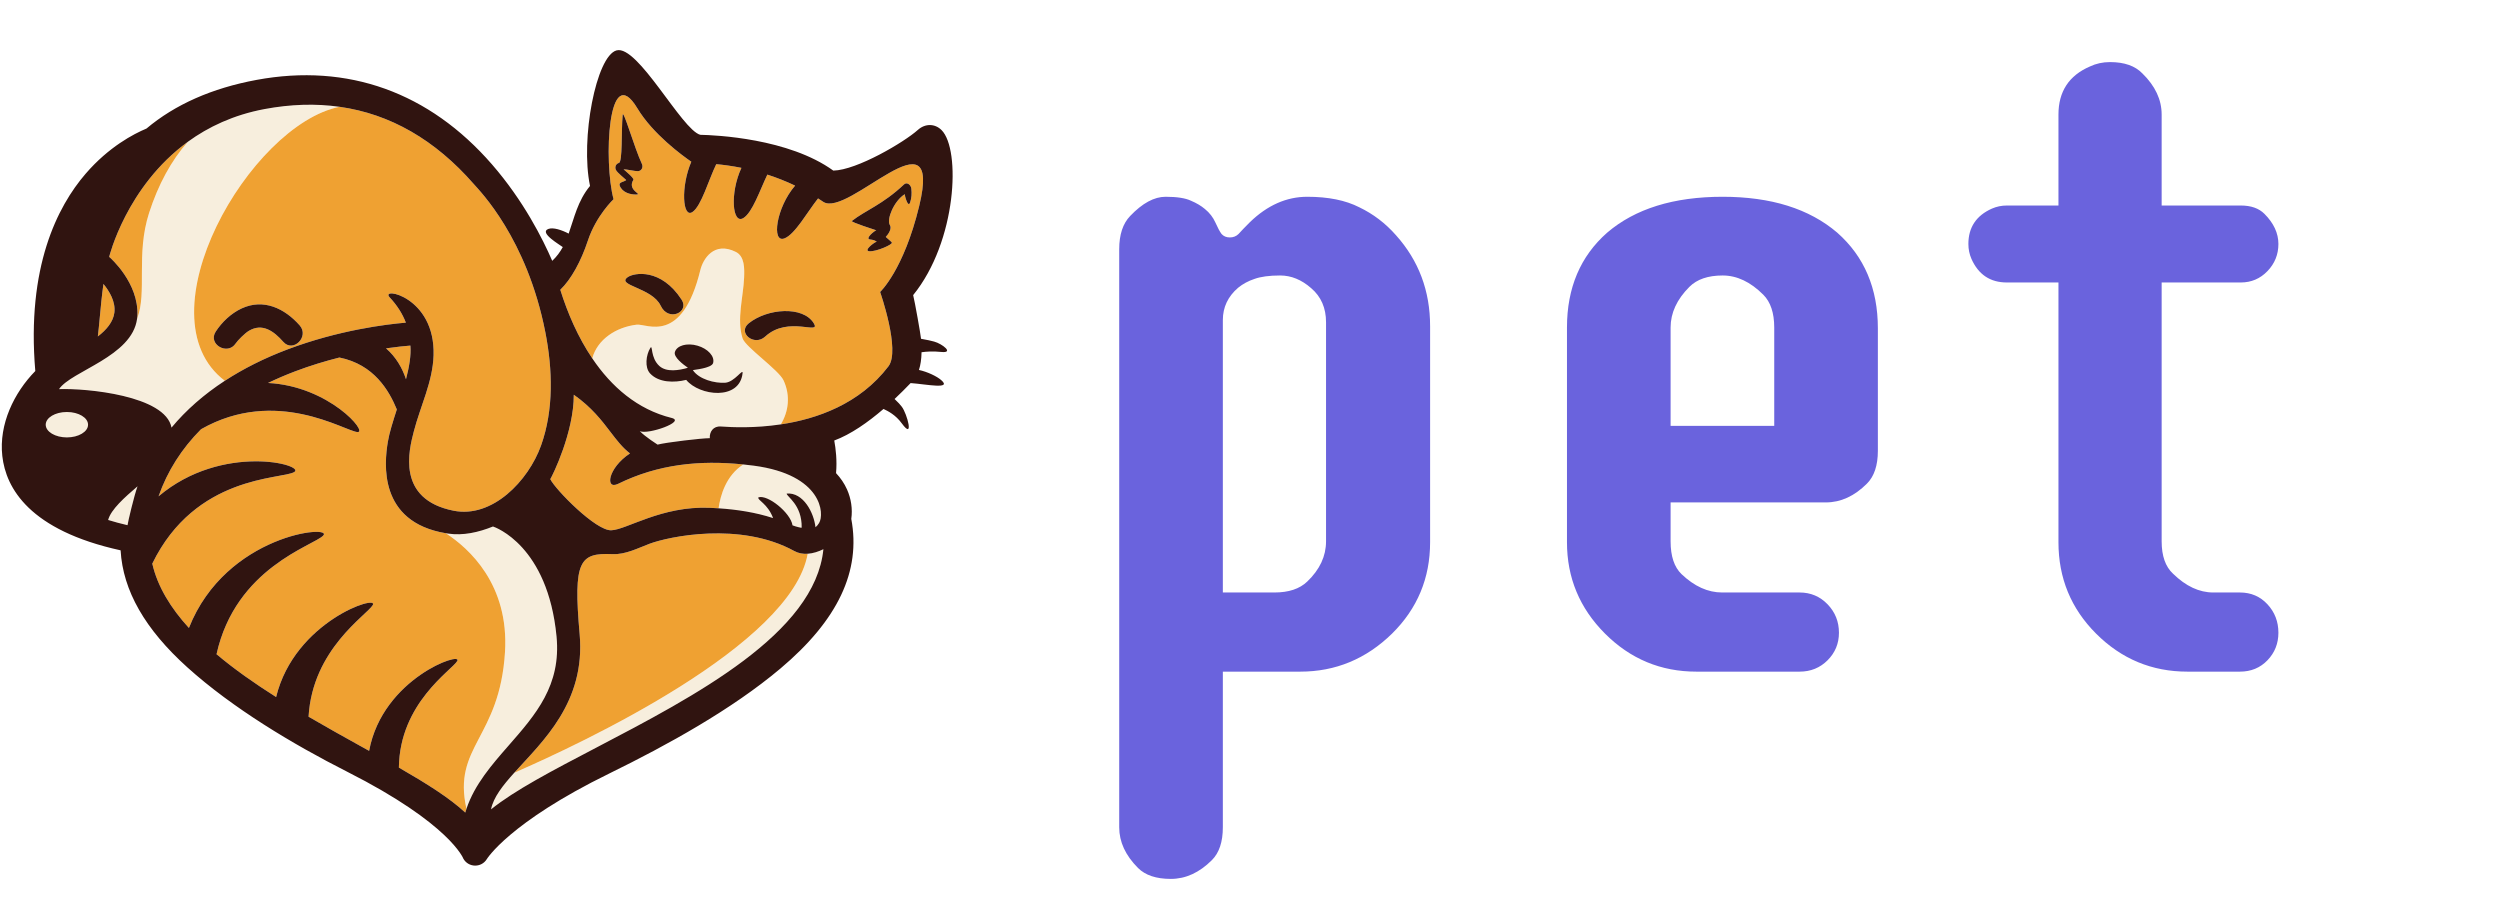
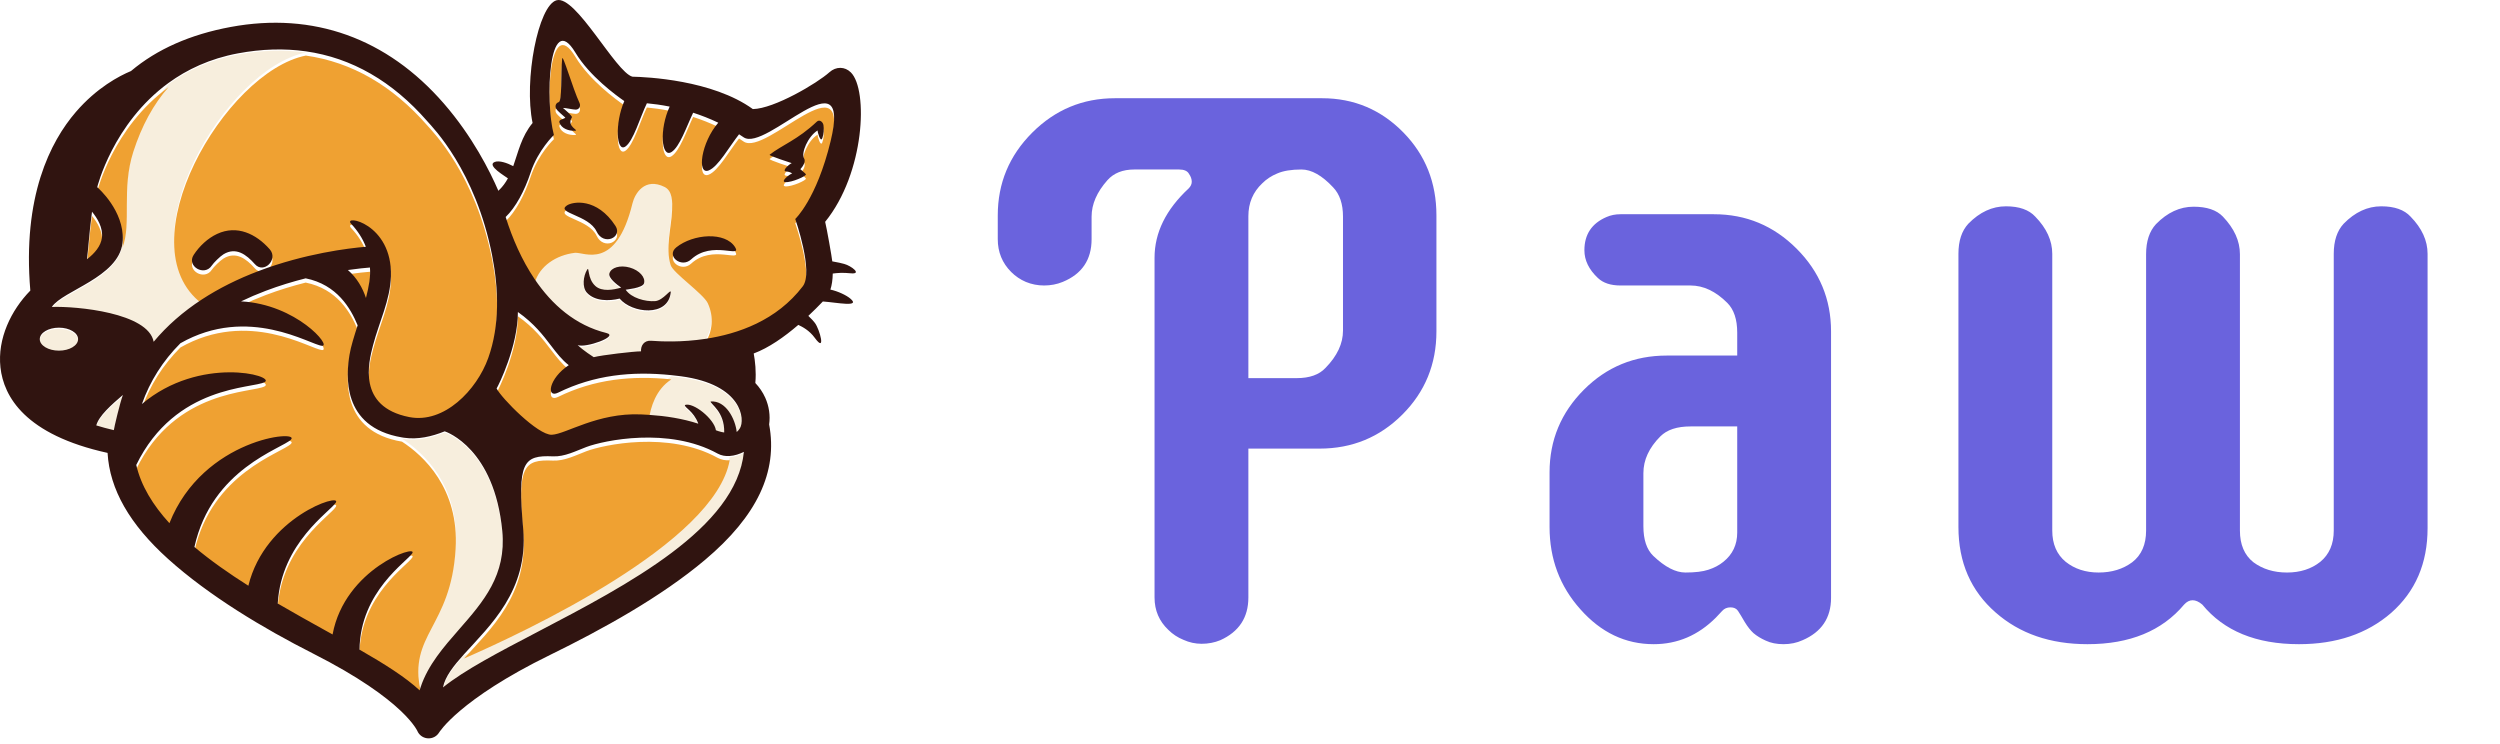
- <svg xmlns="http://www.w3.org/2000/svg" width="402" height="146" viewBox="0 0 402 146" fill="none">
-   <path d="M22.114 78.201C21.566 79.687 20.576 83.906 20.504 84.451C19.409 84.196 18.37 83.916 17.389 83.612C17.84 81.919 20.05 79.968 22.114 78.201ZM42.546 17.536C37.545 18.472 33.488 20.41 30.212 22.794C27.549 25.8 25.447 29.668 23.974 34.234C21.816 40.922 23.698 47.012 22.044 51.257C21.252 57.347 11.478 59.637 9.492 62.571C13.859 62.409 26.617 63.6 27.58 68.757C29.92 65.94 32.789 63.425 36.151 61.231C22.419 50.831 40.183 20.05 54.608 17.174C50.785 16.631 46.762 16.748 42.546 17.536ZM119.523 74.684C116.738 76.474 115.836 79.671 115.549 81.734C118.521 81.934 121.475 82.382 124.308 83.305C123.446 80.987 121.778 80.444 121.936 79.982C123.397 79.444 127.142 82.455 127.438 84.474C127.921 84.677 128.905 84.907 128.907 84.852C128.986 81.122 126.432 79.827 126.498 79.36C129.193 79.141 130.882 82.469 131.131 84.781C131.351 84.603 131.534 84.378 131.705 84.102C132.597 82.659 132.252 76.353 121.222 74.882C120.653 74.806 120.087 74.742 119.523 74.684ZM95.235 57.622C96.057 54.563 99.082 52.598 102.383 52.206C104.012 52.013 109.664 55.54 112.619 43.41C113.041 41.677 114.796 38.744 118.328 40.512C119.755 41.226 119.713 43.181 119.652 44.655C119.522 47.787 118.437 51.342 119.403 54.401C119.842 55.791 125.214 59.483 125.991 61.156C127.131 63.609 126.81 66.173 125.55 68.24C121.332 68.875 117.69 68.709 115.922 68.577C114.661 68.483 114.068 69.471 114.135 70.455C112.849 70.456 107.225 71.115 105.735 71.491C105.735 71.491 103.755 70.231 102.884 69.332C104.181 69.945 110.334 67.781 107.999 67.203C102.477 65.837 98.311 62.178 95.235 57.622ZM104.532 60.05C105.934 61.56 108.436 61.56 110.338 61.087C112.486 63.688 118.939 64.442 119.41 60.004C119.501 59.152 118.124 61.432 116.623 61.539C114.916 61.661 112.38 60.978 111.413 59.513C111.4 59.48 114.422 59.239 114.668 58.381C114.973 57.32 113.842 56.065 112.143 55.578C110.445 55.091 108.821 55.557 108.517 56.619C108.288 57.416 109.828 58.597 110.608 59.136C109.223 59.548 107.189 59.897 106.035 58.858C104.528 57.5 105.002 55.242 104.555 55.974C103.883 57.077 103.628 59.076 104.532 60.05ZM89.493 102.348C88.089 87.747 79.641 84.784 79.272 84.662C76.953 85.601 74.466 86.161 72.048 85.802C71.925 85.784 71.805 85.764 71.684 85.743C75.445 88.189 81.868 93.993 81.204 104.84C80.351 118.773 72.742 119.97 75.006 130.054C76.315 126.142 79.085 122.968 81.796 119.872C86.143 114.904 90.249 110.214 89.493 102.348ZM129.878 89.044C127.284 103.738 93.57 119.522 82.695 124.258C80.821 126.338 79.341 128.22 78.96 130.143C82.758 127.079 88.748 123.948 95.881 120.22C111.734 111.933 131.065 101.828 132.402 88.312C131.634 88.692 130.756 88.984 129.878 89.044ZM10.755 66.252C8.876 66.252 7.353 67.166 7.353 68.293C7.353 69.42 8.876 70.334 10.755 70.334C12.633 70.334 14.157 69.42 14.157 68.293C14.157 67.166 12.633 66.252 10.755 66.252Z" fill="#F7EEDD" />
-   <path d="M81.204 104.839C80.351 118.772 72.742 119.97 75.006 130.053C74.939 130.255 74.872 130.457 74.812 130.663C72.324 128.341 68.623 126.006 64.138 123.431C64.267 113.049 72.634 107.791 73.522 106.298C74.495 104.66 61.527 109.017 59.354 120.739C58.916 120.495 58.472 120.249 58.024 120C55.29 118.482 52.445 116.901 49.616 115.249C50.245 104.363 58.997 98.909 59.943 97.296C60.984 95.522 47.378 99.872 44.398 112.085C40.975 109.919 37.701 107.631 34.817 105.202C37.894 91.279 50.383 87.761 51.969 86.125C53.715 84.323 36.359 85.849 30.377 100.978C27.454 97.775 25.337 94.34 24.486 90.634C31.433 76.369 45.227 77.1 47.301 75.914C49.286 74.78 35.758 71.135 25.492 79.813C26.921 75.75 29.206 72.147 32.332 69.016C44.398 62.152 55.409 69.321 57.477 69.477C59.268 69.612 52.922 62.091 43.098 61.583C44.486 60.914 45.945 60.287 47.48 59.705C49.923 58.779 52.331 58.056 54.577 57.49C60.161 58.621 62.56 62.813 63.808 65.836C63.179 67.787 62.599 69.615 62.361 71.066C61.799 74.488 60.803 83.919 71.683 85.743C75.444 88.189 81.868 93.993 81.204 104.839ZM17.556 41.304C17.769 41.474 22.332 45.496 22.092 50.75C22.084 50.923 22.065 51.09 22.044 51.257C23.698 47.012 21.816 40.923 23.974 34.234C25.447 29.668 27.549 25.8 30.212 22.794C20.303 30.006 17.556 41.304 17.556 41.304ZM141.525 46.947C141.525 46.947 144.82 56.334 142.869 58.898C138.238 64.984 131.349 67.369 125.55 68.241C126.81 66.173 127.131 63.609 125.991 61.156C125.214 59.483 119.842 55.791 119.403 54.401C118.437 51.342 119.522 47.787 119.652 44.656C119.713 43.181 119.754 41.226 118.328 40.512C114.796 38.745 113.041 41.677 112.619 43.41C109.664 55.541 104.012 52.013 102.383 52.207C99.081 52.598 96.057 54.563 95.235 57.623C92.959 54.25 91.279 50.387 90.095 46.595C91.845 44.926 93.438 41.991 94.528 38.698C95.86 34.675 98.659 32.031 98.659 32.031C97.05 26.056 97.726 9.48 102.49 17.413C104.986 21.57 109.751 25.034 111.163 26.005C109.437 30.016 109.752 35.186 111.358 34.084C112.789 33.102 113.953 28.903 115.176 26.398C116.324 26.502 117.696 26.682 119.222 26.989C117.339 31.045 117.747 36.184 119.547 35.057C120.996 34.149 122.177 30.625 123.392 28.076C124.831 28.54 126.331 29.121 127.853 29.849C124.794 33.392 124.028 39.136 126.136 38.335C127.836 37.689 129.789 34.126 131.544 31.905C131.816 32.079 132.087 32.257 132.357 32.442C136.321 35.159 151.692 17.101 147.809 33.129C145.307 43.452 141.525 46.947 141.525 46.947ZM102.355 31.279C103.352 31.235 100.799 30.605 101.854 28.908C102.001 28.671 100.46 27.384 100.265 27.225C100.712 27.21 102.095 27.534 102.544 27.526C103.172 27.516 103.463 26.883 103.216 26.356C102.006 23.774 100.216 17.485 100.126 18.475C99.88 21.162 100.131 26.04 99.516 26.201C99.017 26.333 98.815 26.909 99.051 27.344C99.294 27.793 100.353 28.621 100.695 28.947C100.368 29.266 99.448 29.256 99.644 29.83C100.017 30.915 101.323 31.326 102.355 31.279ZM109.602 48.189C106.295 43.092 101.983 43.849 100.955 44.557C98.99 45.911 104.86 46.226 106.243 49.164C107.486 51.808 110.905 50.197 109.602 48.189ZM130.841 51.958C129.103 49.164 123.401 49.579 120.401 51.987C118.53 53.489 121.27 55.754 123.04 54.121C126.771 50.681 132.109 53.997 130.841 51.958ZM143.411 39.004C143.273 38.792 142.591 38.271 142.432 38.101C142.873 37.644 143.446 36.734 143.1 36.204C142.502 35.288 143.776 32.278 145.485 31.228C145.455 31.396 146.012 33.516 146.338 32.575C146.595 31.834 146.632 31.1 146.542 30.322C146.472 29.72 145.831 29.217 145.372 29.651C141.917 32.912 139.16 33.82 136.983 35.531C136.748 35.715 140.871 37.006 140.909 37.034C140.711 37.038 139.02 38.379 139.887 38.505C139.967 38.516 140.05 38.528 140.133 38.539C140.457 38.582 140.736 38.693 140.977 38.863C140.597 38.937 138.79 40.319 139.782 40.403C140.899 40.498 143.6 39.292 143.411 39.004ZM101.301 72.91C100.094 71.983 99.15 70.75 98.18 69.478C96.741 67.593 95.145 65.502 92.266 63.471C92.283 69.51 88.837 76.503 88.485 77.048C89.29 78.702 95.808 85.373 98.296 85.27C100.785 85.166 106.383 81.33 114.111 81.655C114.59 81.675 115.069 81.702 115.549 81.735C115.836 79.671 116.738 76.474 119.523 74.684C112.491 73.959 105.818 74.646 99.406 77.794C97.255 78.85 97.726 75.264 101.301 72.91ZM87.002 71.634C84.96 77.347 79.151 83.351 72.962 82.128C63.683 80.293 65.761 72.37 66.546 69.355C67.609 65.274 69.59 61.381 69.719 57.131C70.007 47.634 61.02 46.06 62.66 47.813C63.856 49.093 64.714 50.448 65.262 51.881C62.156 52.145 54.478 53.075 46.252 56.178C42.503 57.593 39.134 59.286 36.152 61.231C22.42 50.831 40.184 20.05 54.609 17.174C62.749 18.329 69.975 22.486 76.181 29.591C77.128 30.676 84.73 38.303 87.693 53.424C88.861 59.386 89.069 65.853 87.002 71.634ZM48.192 52.328C45.773 49.588 42.388 47.959 38.856 49.596C37.171 50.378 35.697 51.773 34.685 53.328C33.371 55.346 36.601 57.219 37.908 55.211C38.218 54.736 39.371 53.587 39.99 53.213C42.187 51.881 44.039 53.252 45.553 54.967C47.145 56.772 49.776 54.123 48.192 52.328ZM16.045 51.042C15.939 52.181 15.844 53.197 15.732 54.099C17.121 53.04 18.2 51.759 18.39 50.277C18.616 48.51 17.577 46.807 16.63 45.658C16.369 47.572 16.199 49.392 16.045 51.042ZM127.73 88.608C119.033 83.818 107.5 86.286 104.443 87.438C102.57 88.144 100.561 89.196 98.504 89.105C93.216 88.871 92.15 90.093 93.208 101.99C94.18 112.927 87.266 119.183 82.695 124.258C93.57 119.522 127.284 103.737 129.878 89.043C129.14 89.093 128.403 88.979 127.73 88.608ZM65.992 55.57C65.176 55.634 63.815 55.764 62.074 56.014C63.685 57.411 64.69 59.187 65.283 60.978C65.797 59.012 66.128 57.127 65.992 55.57Z" fill="#EFA132" />
-   <path d="M34.685 53.328C35.697 51.773 37.171 50.378 38.857 49.596C42.388 47.959 45.773 49.588 48.192 52.328C49.777 54.124 47.145 56.772 45.553 54.967C44.039 53.252 42.187 51.881 39.99 53.213C39.371 53.587 38.218 54.736 37.908 55.212C36.601 57.219 33.371 55.346 34.685 53.328ZM106.243 49.164C107.487 51.808 110.904 50.197 109.602 48.189C106.294 43.092 101.982 43.849 100.955 44.557C98.99 45.911 104.86 46.226 106.243 49.164ZM120.401 51.987C118.53 53.489 121.27 55.754 123.04 54.121C126.771 50.68 132.109 53.997 130.841 51.958C129.104 49.164 123.401 49.579 120.401 51.987ZM116.624 61.539C114.917 61.66 112.38 60.978 111.413 59.513C111.401 59.479 114.422 59.239 114.668 58.381C114.973 57.32 113.842 56.064 112.144 55.578C110.445 55.091 108.821 55.557 108.517 56.618C108.289 57.416 109.828 58.597 110.609 59.136C109.224 59.548 107.189 59.897 106.035 58.857C104.528 57.499 105.002 55.241 104.555 55.974C103.884 57.076 103.629 59.076 104.532 60.05C105.934 61.56 108.436 61.56 110.338 61.087C112.486 63.687 118.939 64.441 119.41 60.004C119.501 59.152 118.124 61.432 116.624 61.539ZM145.372 29.651C141.918 32.912 139.16 33.82 136.983 35.531C136.748 35.715 140.871 37.006 140.909 37.034C140.711 37.038 139.02 38.379 139.887 38.505C139.967 38.516 140.05 38.528 140.134 38.539C140.457 38.582 140.737 38.693 140.978 38.863C140.598 38.937 138.79 40.319 139.782 40.403C140.899 40.498 143.599 39.292 143.411 39.004C143.273 38.792 142.591 38.271 142.432 38.101C142.873 37.644 143.446 36.735 143.1 36.205C142.502 35.288 143.776 32.279 145.485 31.228C145.454 31.397 146.012 33.517 146.338 32.575C146.594 31.835 146.632 31.1 146.542 30.322C146.473 29.72 145.831 29.217 145.372 29.651ZM102.355 31.279C103.352 31.235 100.799 30.605 101.854 28.908C102.001 28.671 100.46 27.384 100.265 27.225C100.712 27.21 102.095 27.534 102.545 27.526C103.172 27.516 103.463 26.883 103.216 26.356C102.006 23.774 100.216 17.485 100.126 18.475C99.88 21.162 100.131 26.04 99.516 26.201C99.017 26.333 98.815 26.909 99.051 27.344C99.294 27.793 100.353 28.621 100.695 28.947C100.369 29.266 99.448 29.256 99.644 29.83C100.017 30.915 101.323 31.326 102.355 31.279ZM151.357 56.594C149.976 56.455 149.027 56.529 148.186 56.639C148.164 57.759 148.024 58.703 147.765 59.489C149.128 59.785 150.644 60.506 151.345 61.119C153.142 62.673 148.951 61.779 146.428 61.599C145.63 62.433 144.765 63.298 143.849 64.159C144.388 64.653 144.839 65.167 145.012 65.406C145.877 66.553 147.03 70.853 145.011 68.081C144.021 66.721 142.803 66.104 142.068 65.759C139.558 67.916 136.804 69.849 134.148 70.835C134.395 72.167 134.617 74.065 134.437 76.079C135.155 76.843 135.761 77.715 136.204 78.707C136.861 80.182 137.115 81.849 136.887 83.44C138.465 91.835 134.735 99.711 125.492 107.499C117.692 114.071 107.336 119.795 97.966 124.381C81.808 132.289 78.263 138.168 78.263 138.168C77.385 139.565 75.335 139.522 74.516 138.089C74.516 138.089 72.422 132.5 55.861 124.112C47.027 119.638 37.393 113.856 30.14 107.323C23.317 101.177 19.765 94.973 19.393 88.493C4.741 85.275 0.944 78.496 0.37 73.317C-0.196 68.206 2.256 63.15 5.676 59.662C4.253 42.943 9.226 33.213 13.761 27.946C17.486 23.621 21.48 21.538 23.549 20.675C28.159 16.799 34.082 14.176 41.269 12.845C55.937 10.129 69.023 14.829 79.112 26.437C84.199 32.29 87.29 38.45 88.798 41.943C89.519 41.273 90.059 40.527 90.496 39.73C90.135 39.428 86.595 37.41 88.168 36.816C88.949 36.52 90.339 36.985 91.441 37.564C92.335 35.057 92.883 32.303 94.876 29.901C93.293 22.336 95.869 9.017 99.135 8.105C102.557 7.149 109.63 20.881 112.603 21.677C115.065 21.727 126.812 22.241 133.995 27.432C137.786 27.366 145.426 22.84 147.589 20.893C148.762 19.836 150.332 19.849 151.406 20.923C154.509 24.026 153.884 38.777 146.837 47.453C147.107 48.514 148.041 53.779 148.102 54.477C148.977 54.613 149.865 54.834 150.213 54.928C151.489 55.272 153.489 56.809 151.357 56.594ZM101.301 72.91C100.094 71.983 99.15 70.75 98.18 69.478C96.741 67.593 95.145 65.502 92.266 63.471C92.283 69.51 88.837 76.503 88.485 77.048C89.29 78.702 95.808 85.373 98.296 85.27C100.785 85.166 106.383 81.33 114.111 81.655C114.59 81.675 115.069 81.702 115.549 81.735C118.521 81.934 121.475 82.383 124.308 83.305C123.446 80.988 121.778 80.444 121.936 79.982C123.397 79.444 127.142 82.455 127.438 84.474C127.921 84.677 128.905 84.907 128.907 84.852C128.986 81.123 126.432 79.828 126.498 79.36C129.193 79.141 130.882 82.469 131.131 84.781C131.351 84.603 131.534 84.378 131.705 84.103C132.597 82.659 132.252 76.353 121.222 74.882C120.653 74.806 120.087 74.742 119.523 74.684C112.491 73.959 105.818 74.646 99.406 77.794C97.255 78.85 97.726 75.264 101.301 72.91ZM15.732 54.099C17.121 53.04 18.2 51.759 18.39 50.277C18.616 48.51 17.577 46.807 16.63 45.658C16.369 47.572 16.199 49.392 16.045 51.042C15.939 52.18 15.844 53.197 15.732 54.099ZM9.493 62.571C13.859 62.409 26.618 63.6 27.58 68.757C29.92 65.94 32.789 63.425 36.151 61.231C39.133 59.286 42.503 57.593 46.252 56.178C54.478 53.074 62.156 52.145 65.262 51.881C64.713 50.449 63.856 49.093 62.659 47.814C61.019 46.06 70.007 47.635 69.719 57.131C69.59 61.381 67.609 65.275 66.546 69.355C65.761 72.37 63.683 80.293 72.962 82.128C79.15 83.352 84.959 77.347 87.002 71.635C89.069 65.853 88.861 59.386 87.692 53.424C84.729 38.303 77.127 30.676 76.18 29.591C69.974 22.485 62.748 18.329 54.608 17.174C50.785 16.631 46.761 16.748 42.546 17.536C37.545 18.472 33.487 20.41 30.212 22.794C20.303 30.006 17.556 41.304 17.556 41.304C17.768 41.474 22.331 45.496 22.091 50.75C22.084 50.923 22.065 51.09 22.043 51.257C21.252 57.348 11.478 59.637 9.493 62.571ZM65.992 55.57C65.176 55.634 63.815 55.764 62.074 56.014C63.685 57.411 64.69 59.187 65.283 60.978C65.797 59.012 66.128 57.127 65.992 55.57ZM14.157 68.293C14.157 67.165 12.634 66.251 10.755 66.251C8.876 66.251 7.353 67.165 7.353 68.293C7.353 69.42 8.876 70.334 10.755 70.334C12.634 70.334 14.157 69.42 14.157 68.293ZM22.114 78.201C20.05 79.968 17.84 81.919 17.389 83.612C18.37 83.916 19.409 84.195 20.504 84.451C20.576 83.906 21.566 79.687 22.114 78.201ZM81.796 119.871C86.143 114.904 90.249 110.213 89.493 102.347C88.089 87.747 79.641 84.784 79.272 84.662C76.953 85.6 74.466 86.161 72.048 85.802C71.925 85.783 71.805 85.763 71.684 85.743C60.804 83.918 61.8 74.487 62.362 71.065C62.6 69.615 63.18 67.786 63.809 65.835C62.561 62.812 60.162 58.62 54.577 57.489C52.332 58.055 49.924 58.778 47.481 59.704C45.946 60.286 44.487 60.913 43.098 61.582C52.922 62.09 59.269 69.611 57.478 69.476C55.41 69.32 44.398 62.151 32.333 69.015C29.207 72.146 26.922 75.749 25.493 79.812C35.759 71.134 49.287 74.778 47.302 75.913C45.227 77.098 31.434 76.368 24.487 90.633C25.338 94.339 27.455 97.775 30.378 100.977C36.36 85.848 53.716 84.322 51.97 86.124C50.384 87.76 37.894 91.278 34.818 105.201C37.702 107.63 40.976 109.918 44.399 112.084C47.379 99.871 60.985 95.521 59.944 97.295C58.998 98.908 50.246 104.362 49.617 115.248C52.446 116.9 55.291 118.481 58.025 119.999C58.473 120.248 58.916 120.494 59.355 120.738C61.528 109.016 74.496 104.659 73.523 106.297C72.635 107.79 64.268 113.048 64.139 123.43C68.624 126.005 72.324 128.34 74.813 130.662C74.872 130.456 74.939 130.254 75.007 130.052C76.316 126.141 79.085 122.968 81.796 119.871ZM132.402 88.312C131.634 88.692 130.756 88.984 129.878 89.044C129.14 89.093 128.403 88.979 127.73 88.609C119.033 83.819 107.5 86.287 104.443 87.438C102.57 88.144 100.561 89.197 98.504 89.106C93.216 88.871 92.15 90.093 93.208 101.99C94.181 112.927 87.266 119.184 82.695 124.258C80.821 126.338 79.341 128.22 78.96 130.143C82.758 127.079 88.748 123.948 95.881 120.219C111.734 111.934 131.065 101.827 132.402 88.312ZM147.808 33.129C151.691 17.101 136.32 35.159 132.357 32.442C132.086 32.257 131.815 32.079 131.544 31.905C129.788 34.126 127.835 37.689 126.135 38.335C124.028 39.136 124.793 33.393 127.853 29.849C126.331 29.122 124.83 28.54 123.391 28.076C122.177 30.625 120.996 34.149 119.546 35.057C117.747 36.184 117.339 31.045 119.221 26.989C117.695 26.682 116.323 26.502 115.175 26.398C113.952 28.903 112.788 33.102 111.357 34.084C109.751 35.186 109.437 30.016 111.163 26.005C109.751 25.034 104.985 21.569 102.489 17.413C97.726 9.48 97.05 26.056 98.659 32.031C98.659 32.031 95.86 34.674 94.528 38.698C93.438 41.991 91.845 44.926 90.094 46.595C91.278 50.387 92.957 54.25 95.235 57.623C98.31 62.178 102.476 65.837 107.999 67.204C110.333 67.781 104.181 69.945 102.883 69.332C103.755 70.232 105.735 71.492 105.735 71.492C107.224 71.115 112.848 70.456 114.134 70.456C114.067 69.472 114.661 68.483 115.921 68.578C117.69 68.71 121.331 68.875 125.55 68.241C131.348 67.369 138.237 64.984 142.869 58.898C144.82 56.335 141.525 46.948 141.525 46.948C141.525 46.948 145.307 43.452 147.808 33.129Z" fill="#301410" />
-   <path d="M179.969 40.078C179.969 37.734 180.555 35.953 181.727 34.734C183.695 32.672 185.594 31.641 187.422 31.641C189.25 31.641 190.609 31.852 191.5 32.273C192.391 32.648 193.141 33.094 193.75 33.609C194.5 34.219 195.062 34.945 195.438 35.789C195.812 36.633 196.141 37.242 196.422 37.617C196.75 37.992 197.195 38.18 197.758 38.18C198.32 38.18 198.789 37.992 199.164 37.617C199.539 37.195 200.148 36.562 200.992 35.719C203.805 33 206.875 31.641 210.203 31.641C213.578 31.641 216.367 32.203 218.57 33.328C220.82 34.406 222.789 35.906 224.477 37.828C228.133 41.906 229.961 46.781 229.961 52.453V87.188C229.961 92.953 227.922 97.852 223.844 101.883C219.672 105.961 214.75 108 209.078 108H196.633V133.031C196.633 135.375 196.047 137.133 194.875 138.305C192.859 140.32 190.656 141.328 188.266 141.328C185.922 141.328 184.164 140.742 182.992 139.57C180.977 137.555 179.969 135.375 179.969 133.031V40.078ZM213.227 51.82C213.227 49.523 212.43 47.695 210.836 46.336C209.289 44.977 207.625 44.297 205.844 44.297C204.109 44.297 202.727 44.484 201.695 44.859C200.711 45.188 199.844 45.656 199.094 46.266C197.453 47.672 196.633 49.406 196.633 51.469V95.273H204.93C207.227 95.273 208.984 94.688 210.203 93.516C212.219 91.594 213.227 89.438 213.227 87.047V51.82ZM289.375 95.273C291.156 95.273 292.656 95.906 293.875 97.172C295.094 98.438 295.703 99.961 295.703 101.742C295.703 103.477 295.094 104.953 293.875 106.172C292.656 107.391 291.156 108 289.375 108H272.781C267.062 108 262.164 105.961 258.086 101.883C254.008 97.805 251.969 92.906 251.969 87.188V52.664C251.969 46.289 254.125 41.203 258.438 37.406C262.938 33.562 269.125 31.641 277 31.641C284.781 31.641 290.922 33.562 295.422 37.406C299.781 41.25 301.961 46.383 301.961 52.805V72.492C301.961 74.836 301.375 76.594 300.203 77.766C298.188 79.781 295.984 80.789 293.594 80.789H268.633V87.047C268.633 89.438 269.219 91.195 270.391 92.32C272.453 94.289 274.633 95.273 276.93 95.273H289.375ZM285.297 52.664C285.297 50.32 284.711 48.562 283.539 47.391C281.477 45.328 279.297 44.297 277 44.297C274.656 44.297 272.875 44.906 271.656 46.125C269.641 48.141 268.633 50.32 268.633 52.664V68.484H285.297V52.664ZM360.18 95.273C361.961 95.273 363.438 95.906 364.609 97.172C365.781 98.438 366.367 99.961 366.367 101.742C366.367 103.477 365.781 104.953 364.609 106.172C363.438 107.391 361.961 108 360.18 108H351.742C346.023 108 341.125 105.961 337.047 101.883C333.016 97.852 331 92.953 331 87.188V45.422H322.703C320.031 45.422 318.133 44.156 317.008 41.625C316.68 40.875 316.516 40.078 316.516 39.234C316.516 36.562 317.781 34.664 320.312 33.539C321.062 33.211 321.859 33.047 322.703 33.047H331V18.422C331 14.719 332.688 12.141 336.062 10.688C337.047 10.219 338.125 9.984 339.297 9.984C341.594 9.984 343.328 10.594 344.5 11.812C346.562 13.828 347.594 16.031 347.594 18.422V33.047H360.32C361.961 33.047 363.227 33.492 364.117 34.383C365.617 35.883 366.367 37.5 366.367 39.234C366.367 40.922 365.781 42.375 364.609 43.594C363.438 44.812 362.008 45.422 360.32 45.422H347.594V87.047C347.594 89.391 348.203 91.125 349.422 92.25C351.484 94.266 353.641 95.273 355.891 95.273H360.18Z" fill="#6A63DD" />
+ <svg xmlns="http://www.w3.org/2000/svg" width="444" height="132" viewBox="0 0 444 132" fill="none">
+   <path d="M21.825 70.362C21.277 71.847 20.288 76.066 20.215 76.611C19.12 76.356 18.081 76.076 17.1 75.772C17.552 74.079 19.761 72.128 21.825 70.362ZM42.257 9.696C37.257 10.632 33.199 12.569 29.923 14.954C27.26 17.96 25.158 21.828 23.685 26.394C21.528 33.083 23.41 39.172 21.755 43.417C20.963 49.507 11.189 51.797 9.204 54.731C13.57 54.569 26.329 55.761 27.291 60.916C29.631 58.1 32.5 55.585 35.862 53.391C22.131 42.991 39.895 12.21 54.319 9.334C50.497 8.792 46.473 8.908 42.257 9.696ZM119.234 66.844C116.449 68.634 115.548 71.831 115.26 73.894C118.233 74.094 121.186 74.543 124.019 75.465C123.158 73.148 121.489 72.604 121.647 72.142C123.108 71.604 126.853 74.615 127.149 76.634C127.633 76.837 128.616 77.067 128.618 77.012C128.697 73.282 126.143 71.987 126.209 71.52C128.904 71.301 130.593 74.629 130.842 76.941C131.062 76.763 131.246 76.538 131.416 76.262C132.308 74.819 131.963 68.513 120.933 67.042C120.364 66.966 119.798 66.902 119.234 66.844ZM94.946 49.782C95.768 46.723 98.793 44.758 102.094 44.366C103.723 44.173 109.376 47.7 112.33 35.57C112.753 33.837 114.508 30.904 118.039 32.672C119.466 33.386 119.425 35.341 119.363 36.815C119.233 39.947 118.148 43.502 119.114 46.561C119.553 47.951 124.925 51.643 125.702 53.316C126.842 55.769 126.522 58.333 125.261 60.401C121.043 61.035 117.401 60.869 115.633 60.737C114.373 60.643 113.779 61.631 113.846 62.615C112.56 62.616 106.936 63.275 105.446 63.651C105.446 63.651 103.466 62.391 102.595 61.492C103.893 62.105 110.045 59.941 107.711 59.363C102.188 57.997 98.022 54.338 94.946 49.782ZM104.243 52.21C105.645 53.721 108.147 53.72 110.049 53.247C112.197 55.848 118.65 56.602 119.122 52.164C119.213 51.312 117.835 53.592 116.335 53.699C114.628 53.821 112.091 53.138 111.124 51.673C111.112 51.64 114.133 51.399 114.379 50.541C114.684 49.48 113.553 48.225 111.855 47.738C110.156 47.251 108.532 47.717 108.228 48.779C108 49.576 109.539 50.758 110.32 51.296C108.935 51.708 106.9 52.057 105.746 51.018C104.239 49.66 104.713 47.401 104.266 48.134C103.595 49.237 103.34 51.236 104.243 52.21ZM89.204 94.508C87.8 79.907 79.352 76.944 78.983 76.822C76.664 77.761 74.177 78.321 71.759 77.962C71.636 77.944 71.516 77.924 71.395 77.903C75.156 80.349 81.579 86.153 80.915 97C80.063 110.933 72.453 112.13 74.717 122.214C76.027 118.302 78.797 115.128 81.507 112.032C85.854 107.064 89.96 102.374 89.204 94.508ZM129.589 81.204C126.995 95.898 93.281 111.682 82.406 116.419C80.532 118.498 79.052 120.38 78.671 122.303C82.47 119.239 88.459 116.108 95.592 112.38C111.446 104.093 130.776 93.988 132.113 80.472C131.346 80.852 130.468 81.144 129.589 81.204ZM10.466 58.412C8.587 58.412 7.064 59.326 7.064 60.453C7.064 61.58 8.587 62.494 10.466 62.494C12.345 62.494 13.868 61.58 13.868 60.453C13.868 59.326 12.345 58.412 10.466 58.412Z" fill="#F7EEDD" />
+   <path d="M80.915 97.535C80.063 111.468 72.453 112.665 74.717 122.749C74.65 122.951 74.583 123.153 74.523 123.359C72.035 121.036 68.334 118.701 63.849 116.127C63.978 105.744 72.346 100.486 73.233 98.993C74.206 97.355 61.239 101.712 59.065 113.434C58.627 113.191 58.184 112.945 57.736 112.695C55.001 111.177 52.156 109.597 49.328 107.945C49.957 97.058 58.709 91.605 59.655 89.992C60.695 88.218 47.089 92.567 44.109 104.781C40.686 102.614 37.412 100.327 34.529 97.898C37.605 83.975 50.095 80.457 51.68 78.82C53.426 77.019 36.071 78.545 30.088 93.674C27.165 90.471 25.049 87.035 24.198 83.33C31.144 69.065 44.938 69.795 47.012 68.609C48.998 67.475 35.469 63.831 25.203 72.508C26.632 68.445 28.917 64.842 32.043 61.712C44.109 54.847 55.12 62.016 57.188 62.172C58.98 62.308 52.633 54.786 42.809 54.278C44.197 53.609 45.657 52.983 47.192 52.4C49.634 51.474 52.042 50.751 54.288 50.186C59.873 51.317 62.272 55.508 63.52 58.532C62.89 60.483 62.311 62.311 62.072 63.761C61.511 67.183 60.515 76.615 71.395 78.439C75.155 80.884 81.579 86.688 80.915 97.535ZM17.267 34C17.48 34.17 22.043 38.191 21.803 43.446C21.795 43.618 21.776 43.786 21.755 43.953C23.409 39.707 21.527 33.618 23.685 26.93C25.158 22.363 27.26 18.495 29.923 15.489C20.015 22.701 17.267 34 17.267 34ZM141.236 39.643C141.236 39.643 144.531 49.03 142.581 51.593C137.949 57.679 131.06 60.065 125.261 60.936C126.522 58.868 126.842 56.305 125.702 53.851C124.925 52.178 119.553 48.487 119.114 47.096C118.148 44.037 119.233 40.483 119.363 37.351C119.424 35.877 119.465 33.922 118.039 33.208C114.508 31.44 112.753 34.372 112.33 36.106C109.376 48.236 103.723 44.709 102.094 44.902C98.792 45.294 95.768 47.259 94.946 50.318C92.67 46.946 90.99 43.083 89.806 39.291C91.556 37.621 93.15 34.687 94.24 31.393C95.572 27.37 98.37 24.726 98.37 24.726C96.762 18.752 97.437 2.176 102.201 10.109C104.697 14.265 109.462 17.73 110.874 18.7C109.149 22.712 109.463 27.881 111.069 26.779C112.5 25.797 113.664 21.599 114.887 19.094C116.035 19.198 117.407 19.378 118.933 19.685C117.051 23.741 117.458 28.88 119.258 27.753C120.708 26.845 121.889 23.321 123.103 20.772C124.542 21.236 126.042 21.817 127.565 22.545C124.505 26.088 123.739 31.832 125.847 31.03C127.547 30.384 129.5 26.822 131.256 24.6C131.527 24.775 131.798 24.952 132.068 25.137C136.032 27.854 151.403 9.796 147.52 25.824C145.018 36.148 141.236 39.643 141.236 39.643ZM102.066 23.975C103.063 23.93 100.51 23.301 101.565 21.604C101.712 21.366 100.171 20.08 99.976 19.921C100.423 19.905 101.806 20.229 102.256 20.222C102.883 20.211 103.174 19.579 102.927 19.052C101.717 16.469 99.927 10.181 99.837 11.171C99.591 13.857 99.842 18.735 99.227 18.897C98.728 19.028 98.526 19.605 98.762 20.039C99.006 20.488 100.064 21.317 100.407 21.642C100.08 21.962 99.159 21.951 99.355 22.525C99.729 23.61 101.034 24.021 102.066 23.975ZM109.313 40.885C106.006 35.788 101.694 36.545 100.666 37.252C98.701 38.606 104.571 38.921 105.954 41.859C107.198 44.503 110.616 42.892 109.313 40.885ZM130.552 44.654C128.815 41.86 123.112 42.274 120.112 44.682C118.241 46.184 120.981 48.449 122.751 46.817C126.482 43.376 131.82 46.692 130.552 44.654ZM143.123 31.699C142.985 31.488 142.302 30.966 142.143 30.797C142.584 30.339 143.157 29.43 142.812 28.9C142.214 27.983 143.487 24.974 145.196 23.923C145.166 24.092 145.723 26.212 146.049 25.27C146.306 24.53 146.343 23.795 146.253 23.017C146.183 22.416 145.542 21.913 145.083 22.346C141.629 25.608 138.871 26.515 136.694 28.226C136.459 28.411 140.582 29.701 140.62 29.729C140.422 29.733 138.731 31.074 139.598 31.2C139.678 31.212 139.761 31.223 139.844 31.235C140.168 31.278 140.448 31.389 140.688 31.559C140.309 31.632 138.501 33.014 139.493 33.099C140.61 33.194 143.311 31.988 143.123 31.699ZM101.013 65.606C99.806 64.678 98.861 63.446 97.891 62.174C96.453 60.288 94.857 58.198 91.977 56.166C91.994 62.206 88.548 69.198 88.197 69.743C89.002 71.398 95.52 78.068 98.007 77.965C100.496 77.861 106.094 74.025 113.822 74.35C114.302 74.37 114.781 74.398 115.26 74.43C115.548 72.366 116.449 69.169 119.234 67.379C112.203 66.655 105.53 67.341 99.117 70.49C96.966 71.545 97.437 67.96 101.013 65.606ZM86.713 64.33C84.671 70.042 78.862 76.047 72.674 74.823C63.394 72.988 65.472 65.065 66.257 62.05C67.32 57.97 69.302 54.076 69.43 49.826C69.719 40.33 60.731 38.755 62.371 40.509C63.568 41.789 64.425 43.144 64.973 44.577C61.868 44.84 54.19 45.77 45.964 48.874C42.215 50.289 38.845 51.981 35.863 53.927C22.131 43.526 39.895 12.746 54.32 9.87C62.46 11.025 69.686 15.181 75.892 22.287C76.84 23.371 84.441 30.999 87.405 46.12C88.573 52.082 88.781 58.548 86.713 64.33ZM47.903 45.023C45.484 42.284 42.099 40.655 38.568 42.292C36.882 43.074 35.409 44.469 34.397 46.023C33.082 48.042 36.312 49.915 37.62 47.907C37.929 47.432 39.083 46.283 39.701 45.908C41.898 44.577 43.75 45.947 45.264 47.662C46.856 49.467 49.488 46.819 47.903 45.023ZM15.756 43.737C15.65 44.876 15.555 45.892 15.444 46.795C16.832 45.735 17.911 44.455 18.101 42.972C18.327 41.206 17.288 39.502 16.341 38.354C16.081 40.267 15.91 42.087 15.756 43.737ZM127.441 81.303C118.744 76.513 107.211 78.981 104.154 80.133C102.281 80.839 100.272 81.892 98.215 81.801C92.928 81.566 91.861 82.788 92.919 94.685C93.892 105.622 86.977 111.879 82.406 116.953C93.281 112.217 126.995 96.432 129.589 81.739C128.851 81.789 128.114 81.674 127.441 81.303ZM65.703 48.265C64.887 48.329 63.526 48.46 61.785 48.71C63.396 50.106 64.401 51.883 64.994 53.674C65.508 51.707 65.84 49.822 65.703 48.265Z" fill="#EFA132" />
+   <path d="M34.397 45.27C35.408 43.716 36.882 42.321 38.568 41.539C42.099 39.901 45.484 41.531 47.903 44.27C49.488 46.066 46.856 48.714 45.264 46.91C43.75 45.195 41.898 43.824 39.701 45.155C39.083 45.53 37.929 46.679 37.62 47.154C36.312 49.162 33.082 47.289 34.397 45.27ZM105.954 41.106C107.198 43.75 110.616 42.139 109.313 40.131C106.006 35.035 101.694 35.792 100.666 36.499C98.701 37.853 104.572 38.168 105.954 41.106ZM120.112 43.929C118.241 45.431 120.981 47.696 122.751 46.063C126.482 42.623 131.82 45.939 130.552 43.9C128.815 41.106 123.112 41.521 120.112 43.929ZM116.335 53.481C114.628 53.603 112.091 52.921 111.124 51.455C111.112 51.422 114.134 51.181 114.379 50.324C114.684 49.262 113.553 48.007 111.855 47.52C110.156 47.033 108.533 47.499 108.228 48.561C108 49.358 109.539 50.54 110.32 51.078C108.935 51.49 106.9 51.84 105.746 50.8C104.239 49.442 104.713 47.184 104.267 47.916C103.595 49.019 103.34 51.018 104.243 51.992C105.645 53.503 108.147 53.502 110.049 53.029C112.197 55.63 118.65 56.384 119.122 51.946C119.213 51.095 117.835 53.375 116.335 53.481ZM145.083 21.593C141.629 24.854 138.872 25.762 136.694 27.473C136.459 27.658 140.583 28.948 140.62 28.976C140.422 28.98 138.731 30.321 139.598 30.447C139.678 30.459 139.761 30.47 139.845 30.481C140.168 30.525 140.448 30.636 140.689 30.806C140.309 30.879 138.502 32.261 139.494 32.346C140.61 32.441 143.31 31.235 143.122 30.946C142.984 30.735 142.302 30.213 142.143 30.044C142.584 29.587 143.157 28.677 142.811 28.147C142.213 27.23 143.487 24.221 145.196 23.171C145.166 23.339 145.723 25.459 146.049 24.518C146.306 23.777 146.343 23.043 146.253 22.265C146.184 21.663 145.542 21.16 145.083 21.593ZM102.066 23.222C103.063 23.177 100.511 22.548 101.565 20.851C101.712 20.613 100.171 19.327 99.976 19.168C100.423 19.152 101.806 19.476 102.256 19.469C102.883 19.458 103.174 18.826 102.927 18.299C101.717 15.716 99.927 9.427 99.837 10.418C99.591 13.104 99.842 17.982 99.227 18.144C98.728 18.275 98.526 18.851 98.762 19.286C99.006 19.735 100.064 20.564 100.407 20.889C100.08 21.209 99.159 21.198 99.356 21.772C99.729 22.857 101.034 23.268 102.066 23.222ZM151.068 48.536C149.688 48.397 148.738 48.471 147.898 48.582C147.876 49.702 147.736 50.646 147.477 51.431C148.839 51.727 150.355 52.448 151.057 53.062C152.854 54.615 148.662 53.722 146.139 53.542C145.342 54.376 144.476 55.241 143.56 56.101C144.099 56.596 144.55 57.109 144.723 57.349C145.588 58.496 146.742 62.796 144.722 60.023C143.732 58.663 142.514 58.047 141.779 57.701C139.269 59.858 136.515 61.791 133.86 62.777C134.106 64.11 134.328 66.007 134.148 68.021C134.867 68.785 135.472 69.657 135.915 70.65C136.573 72.124 136.827 73.791 136.598 75.382C138.176 83.778 134.447 91.653 125.203 99.442C117.403 106.014 107.048 111.737 97.677 116.324C81.519 124.232 77.974 130.11 77.974 130.11C77.096 131.507 75.046 131.464 74.227 130.032C74.227 130.032 72.133 124.443 55.572 116.054C46.739 111.58 37.105 105.798 29.851 99.265C23.029 93.119 19.477 86.915 19.104 80.435C4.452 77.218 0.655 70.438 0.081 65.259C-0.485 60.149 1.967 55.093 5.387 51.605C3.964 34.886 8.937 25.155 13.472 19.889C17.197 15.563 21.191 13.48 23.261 12.618C27.87 8.742 33.793 6.118 40.98 4.788C55.648 2.072 68.734 6.772 78.823 18.379C83.91 24.232 87.002 30.393 88.509 33.885C89.231 33.216 89.771 32.469 90.207 31.673C89.846 31.37 86.306 29.353 87.879 28.758C88.66 28.463 90.05 28.927 91.152 29.506C92.046 26.999 92.594 24.245 94.587 21.843C93.004 14.278 95.581 0.96 98.846 0.048C102.268 -0.908 109.342 12.823 112.314 13.619C114.776 13.669 126.523 14.184 133.707 19.374C137.497 19.308 145.137 14.782 147.3 12.835C148.474 11.779 150.044 11.791 151.118 12.866C154.221 15.969 153.595 30.719 146.548 39.396C146.819 40.456 147.752 45.721 147.813 46.419C148.689 46.555 149.576 46.777 149.924 46.871C151.2 47.214 153.2 48.752 151.068 48.536ZM101.013 64.853C99.806 63.925 98.861 62.693 97.891 61.421C96.453 59.535 94.857 57.445 91.977 55.413C91.994 61.453 88.548 68.445 88.197 68.99C89.002 70.644 95.52 77.315 98.007 77.212C100.496 77.108 106.094 73.272 113.822 73.597C114.302 73.617 114.781 73.645 115.26 73.677C118.233 73.877 121.186 74.325 124.019 75.248C123.158 72.93 121.489 72.387 121.647 71.925C123.108 71.386 126.853 74.398 127.149 76.416C127.633 76.62 128.616 76.849 128.618 76.795C128.697 73.065 126.143 71.77 126.209 71.303C128.904 71.084 130.593 74.412 130.842 76.724C131.062 76.546 131.246 76.321 131.416 76.045C132.308 74.602 131.963 68.295 120.934 66.825C120.364 66.749 119.798 66.684 119.234 66.626C112.203 65.901 105.53 66.588 99.117 69.737C96.966 70.792 97.437 67.207 101.013 64.853ZM15.444 46.042C16.832 44.982 17.911 43.702 18.101 42.219C18.327 40.453 17.288 38.749 16.341 37.601C16.081 39.514 15.91 41.334 15.756 42.984C15.65 44.123 15.555 45.139 15.444 46.042ZM9.204 54.514C13.57 54.352 26.329 55.543 27.291 60.699C29.631 57.882 32.5 55.367 35.862 53.174C38.845 51.228 42.214 49.536 45.963 48.121C54.189 45.017 61.867 44.087 64.973 43.824C64.424 42.391 63.567 41.036 62.371 39.756C60.73 38.002 69.718 39.577 69.43 49.073C69.301 53.323 67.32 57.217 66.257 61.297C65.472 64.312 63.394 72.236 72.673 74.07C78.861 75.294 84.671 69.289 86.713 63.577C88.78 57.795 88.572 51.329 87.403 45.367C84.44 30.246 76.838 22.618 75.891 21.534C69.685 14.428 62.459 10.272 54.319 9.117C50.497 8.574 46.473 8.691 42.257 9.479C37.256 10.414 33.198 12.352 29.923 14.736C20.014 21.948 17.267 33.247 17.267 33.247C17.479 33.417 22.043 37.438 21.802 42.693C21.795 42.865 21.776 43.033 21.754 43.199C20.964 49.29 11.189 51.58 9.204 54.514ZM65.703 47.512C64.887 47.576 63.526 47.707 61.785 47.956C63.396 49.353 64.401 51.13 64.994 52.921C65.508 50.954 65.84 49.069 65.703 47.512ZM13.868 60.235C13.868 59.108 12.345 58.194 10.466 58.194C8.587 58.194 7.064 59.108 7.064 60.235C7.064 61.362 8.587 62.276 10.466 62.276C12.345 62.276 13.868 61.362 13.868 60.235ZM21.825 70.144C19.761 71.91 17.551 73.861 17.1 75.554C18.081 75.859 19.12 76.138 20.215 76.393C20.288 75.849 21.277 71.629 21.825 70.144ZM81.507 111.813C85.854 106.847 89.96 102.156 89.204 94.29C87.8 79.689 79.352 76.726 78.983 76.604C76.664 77.543 74.177 78.103 71.759 77.744C71.636 77.726 71.516 77.705 71.395 77.685C60.515 75.861 61.512 66.43 62.073 63.008C62.312 61.557 62.891 59.728 63.52 57.778C62.273 54.754 59.873 50.563 54.289 49.432C52.043 49.997 49.635 50.72 47.193 51.646C45.657 52.228 44.198 52.855 42.81 53.524C52.633 54.032 58.98 61.554 57.189 61.418C55.121 61.262 44.11 54.093 32.044 60.958C28.918 64.088 26.633 67.691 25.204 71.755C35.471 63.077 48.998 66.721 47.013 67.855C44.939 69.04 31.145 68.31 24.198 82.576C25.049 86.282 27.166 89.717 30.089 92.92C36.071 77.79 53.427 76.265 51.681 78.066C50.095 79.702 37.606 83.221 34.529 97.144C37.413 99.573 40.687 101.86 44.11 104.027C47.09 91.813 60.696 87.464 59.655 89.238C58.71 90.851 49.958 96.305 49.328 107.19C52.157 108.843 55.002 110.423 57.736 111.941C58.184 112.191 58.628 112.437 59.066 112.68C61.239 100.958 74.207 96.601 73.234 98.239C72.347 99.732 63.979 104.99 63.85 115.373C68.335 117.947 72.035 120.282 74.524 122.605C74.584 122.399 74.651 122.196 74.718 121.995C76.027 118.083 78.797 114.91 81.507 111.813ZM132.113 80.254C131.346 80.634 130.468 80.927 129.589 80.986C128.851 81.035 128.114 80.921 127.441 80.551C118.744 75.761 107.211 78.229 104.154 79.381C102.281 80.087 100.272 81.139 98.215 81.048C92.928 80.814 91.862 82.035 92.919 93.933C93.892 104.87 86.977 111.126 82.406 116.201C80.532 118.28 79.052 120.162 78.671 122.085C82.47 119.021 88.459 115.89 95.592 112.162C111.445 103.876 130.776 93.77 132.113 80.254ZM147.519 25.071C151.402 9.043 136.031 27.101 132.068 24.384C131.797 24.199 131.527 24.022 131.255 23.847C129.499 26.069 127.547 29.631 125.846 30.277C123.739 31.079 124.504 25.335 127.564 21.792C126.042 21.064 124.541 20.483 123.102 20.018C121.888 22.568 120.707 26.092 119.257 27C117.458 28.127 117.05 22.988 118.932 18.931C117.406 18.625 116.035 18.445 114.886 18.341C113.663 20.846 112.5 25.044 111.069 26.026C109.463 27.128 109.148 21.959 110.874 17.947C109.462 16.976 104.696 13.512 102.201 9.356C97.437 1.423 96.761 17.999 98.37 23.973C98.37 23.973 95.571 26.617 94.239 30.64C93.149 33.934 91.556 36.868 89.806 38.538C90.99 42.33 92.669 46.193 94.946 49.565C98.021 54.12 102.187 57.779 107.71 59.146C110.044 59.724 103.892 61.888 102.594 61.275C103.466 62.174 105.446 63.434 105.446 63.434C106.936 63.057 112.56 62.398 113.846 62.398C113.779 61.414 114.372 60.426 115.632 60.52C117.401 60.652 121.043 60.818 125.261 60.183C131.059 59.312 137.948 56.926 142.58 50.84C144.531 48.277 141.236 38.89 141.236 38.89C141.236 38.89 145.018 35.395 147.519 25.071Z" fill="#301410" />
+   <path d="M177.203 38.258C177.203 32.539 179.242 27.641 183.32 23.562C187.398 19.484 192.297 17.445 198.016 17.445H234.789C240.461 17.445 245.289 19.484 249.273 23.562C253.164 27.547 255.109 32.445 255.109 38.258V58.859C255.109 64.672 253.094 69.594 249.062 73.625C245.031 77.656 240.133 79.672 234.367 79.672H221.711V106.109C221.711 109.672 220.047 112.203 216.719 113.703C215.688 114.125 214.586 114.336 213.414 114.336C212.289 114.336 211.211 114.102 210.18 113.633C209.148 113.211 208.258 112.625 207.508 111.875C205.867 110.328 205.047 108.406 205.047 106.109V45.781C205.047 41.328 207.062 37.227 211.094 33.477C211.469 33.102 211.656 32.703 211.656 32.281C211.656 31.812 211.492 31.344 211.164 30.875C210.883 30.359 210.297 30.102 209.406 30.102H201.461C199.398 30.102 197.805 30.734 196.68 32C194.805 34.109 193.867 36.266 193.867 38.469V42.477C193.867 46.133 192.156 48.664 188.734 50.07C187.703 50.492 186.602 50.703 185.43 50.703C184.305 50.703 183.227 50.492 182.195 50.07C181.211 49.648 180.344 49.062 179.594 48.312C178 46.719 177.203 44.773 177.203 42.477V38.258ZM221.711 67.156H230.289C232.586 67.156 234.297 66.547 235.422 65.328C237.484 63.219 238.516 61.016 238.516 58.719V38.469C238.516 36.219 237.93 34.484 236.758 33.266C234.789 31.156 232.914 30.102 231.133 30.102C229.352 30.102 227.922 30.336 226.844 30.805C225.812 31.227 224.922 31.812 224.172 32.562C222.531 34.109 221.711 36.055 221.711 38.398V67.156ZM281.389 44.445C281.389 41.633 282.702 39.664 285.327 38.539C286.077 38.211 286.897 38.047 287.788 38.047H304.382C310.1 38.047 314.999 40.086 319.077 44.164C323.155 48.242 325.194 53.141 325.194 58.859V106.18C325.194 109.742 323.507 112.25 320.132 113.703C319.1 114.172 317.975 114.406 316.757 114.406C315.538 114.406 314.483 114.195 313.592 113.773C312.749 113.398 312.022 112.953 311.413 112.438C310.897 111.969 310.382 111.312 309.866 110.469C309.35 109.578 308.952 108.922 308.671 108.5C308.389 108.078 307.944 107.867 307.335 107.867C306.725 107.867 306.233 108.078 305.858 108.5L304.733 109.695C301.592 112.836 297.913 114.406 293.694 114.406C288.678 114.406 284.342 112.344 280.686 108.219C277.03 104.141 275.202 99.266 275.202 93.594V83.891C275.202 78.172 277.241 73.273 281.319 69.195C285.35 65.164 290.249 63.148 296.014 63.148H308.53V59.07C308.53 56.727 307.944 54.969 306.772 53.797C304.71 51.734 302.53 50.703 300.233 50.703H287.788C286.053 50.703 284.717 50.258 283.78 49.367C282.186 47.867 281.389 46.227 281.389 44.445ZM291.866 93.453C291.866 95.844 292.452 97.602 293.624 98.727C295.686 100.695 297.585 101.68 299.319 101.68C301.053 101.68 302.413 101.516 303.397 101.188C304.428 100.859 305.319 100.391 306.069 99.781C307.71 98.469 308.53 96.734 308.53 94.578V75.734H300.233C297.842 75.734 296.061 76.32 294.889 77.492C292.874 79.508 291.866 81.688 291.866 84.031V93.453ZM414.474 45.078C414.474 42.781 415.06 41 416.232 39.734C418.247 37.672 420.474 36.641 422.912 36.641C425.255 36.641 426.99 37.25 428.115 38.469C430.13 40.531 431.138 42.734 431.138 45.078V93.805C431.138 100.039 428.982 105.055 424.669 108.852C420.404 112.555 414.943 114.406 408.287 114.406C400.693 114.406 394.974 112.062 391.13 107.375C389.912 106.344 388.833 106.344 387.896 107.375C383.958 112.062 378.24 114.406 370.74 114.406C364.13 114.406 358.693 112.531 354.427 108.781C350.021 104.938 347.818 99.875 347.818 93.594V45.078C347.818 42.781 348.404 41 349.576 39.734C351.591 37.672 353.818 36.641 356.255 36.641C358.599 36.641 360.333 37.25 361.458 38.469C363.474 40.531 364.482 42.734 364.482 45.078V94.227C364.482 96.617 365.279 98.469 366.872 99.781C368.466 101.047 370.412 101.68 372.708 101.68C375.052 101.68 377.044 101.07 378.685 99.852C380.326 98.586 381.146 96.711 381.146 94.227V45.148C381.146 42.852 381.732 41.07 382.904 39.805C384.919 37.742 387.146 36.711 389.583 36.711C391.927 36.711 393.662 37.297 394.787 38.469C396.802 40.578 397.81 42.805 397.81 45.148V94.227C397.81 96.711 398.607 98.586 400.201 99.852C401.841 101.07 403.833 101.68 406.177 101.68C408.521 101.68 410.49 101.047 412.083 99.781C413.677 98.469 414.474 96.617 414.474 94.227V45.078Z" fill="#6A63DD" />
</svg>
